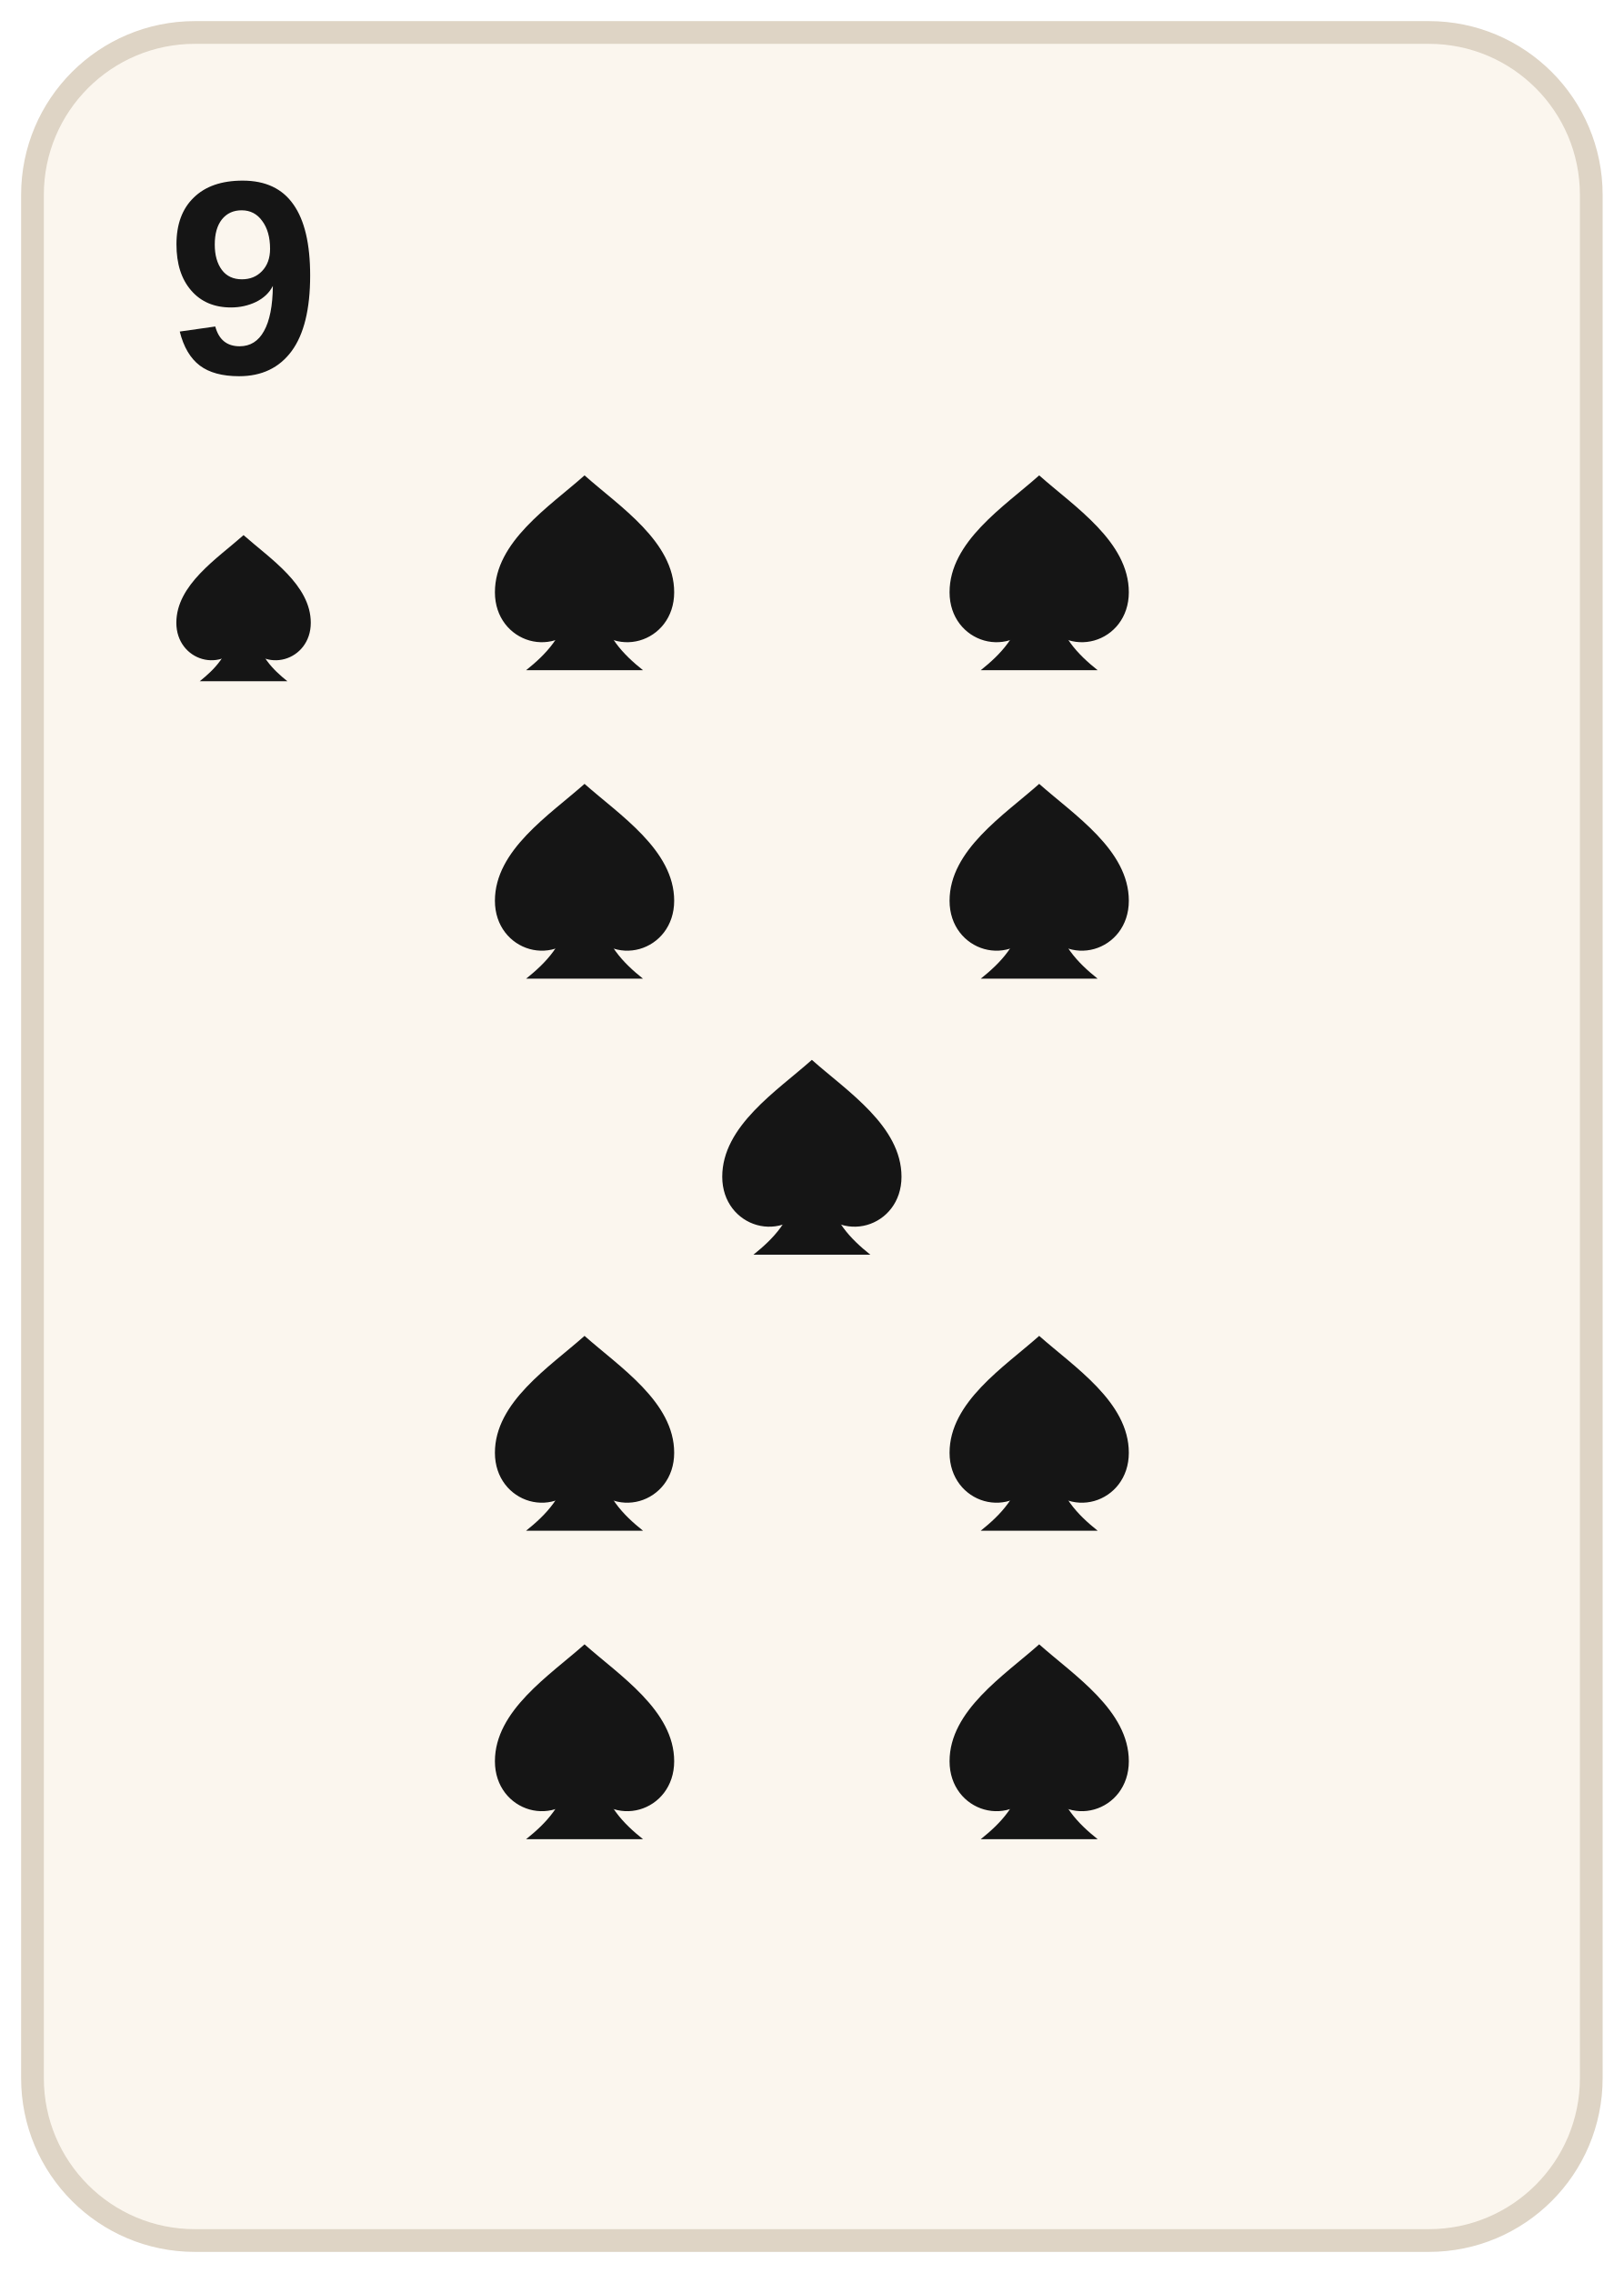
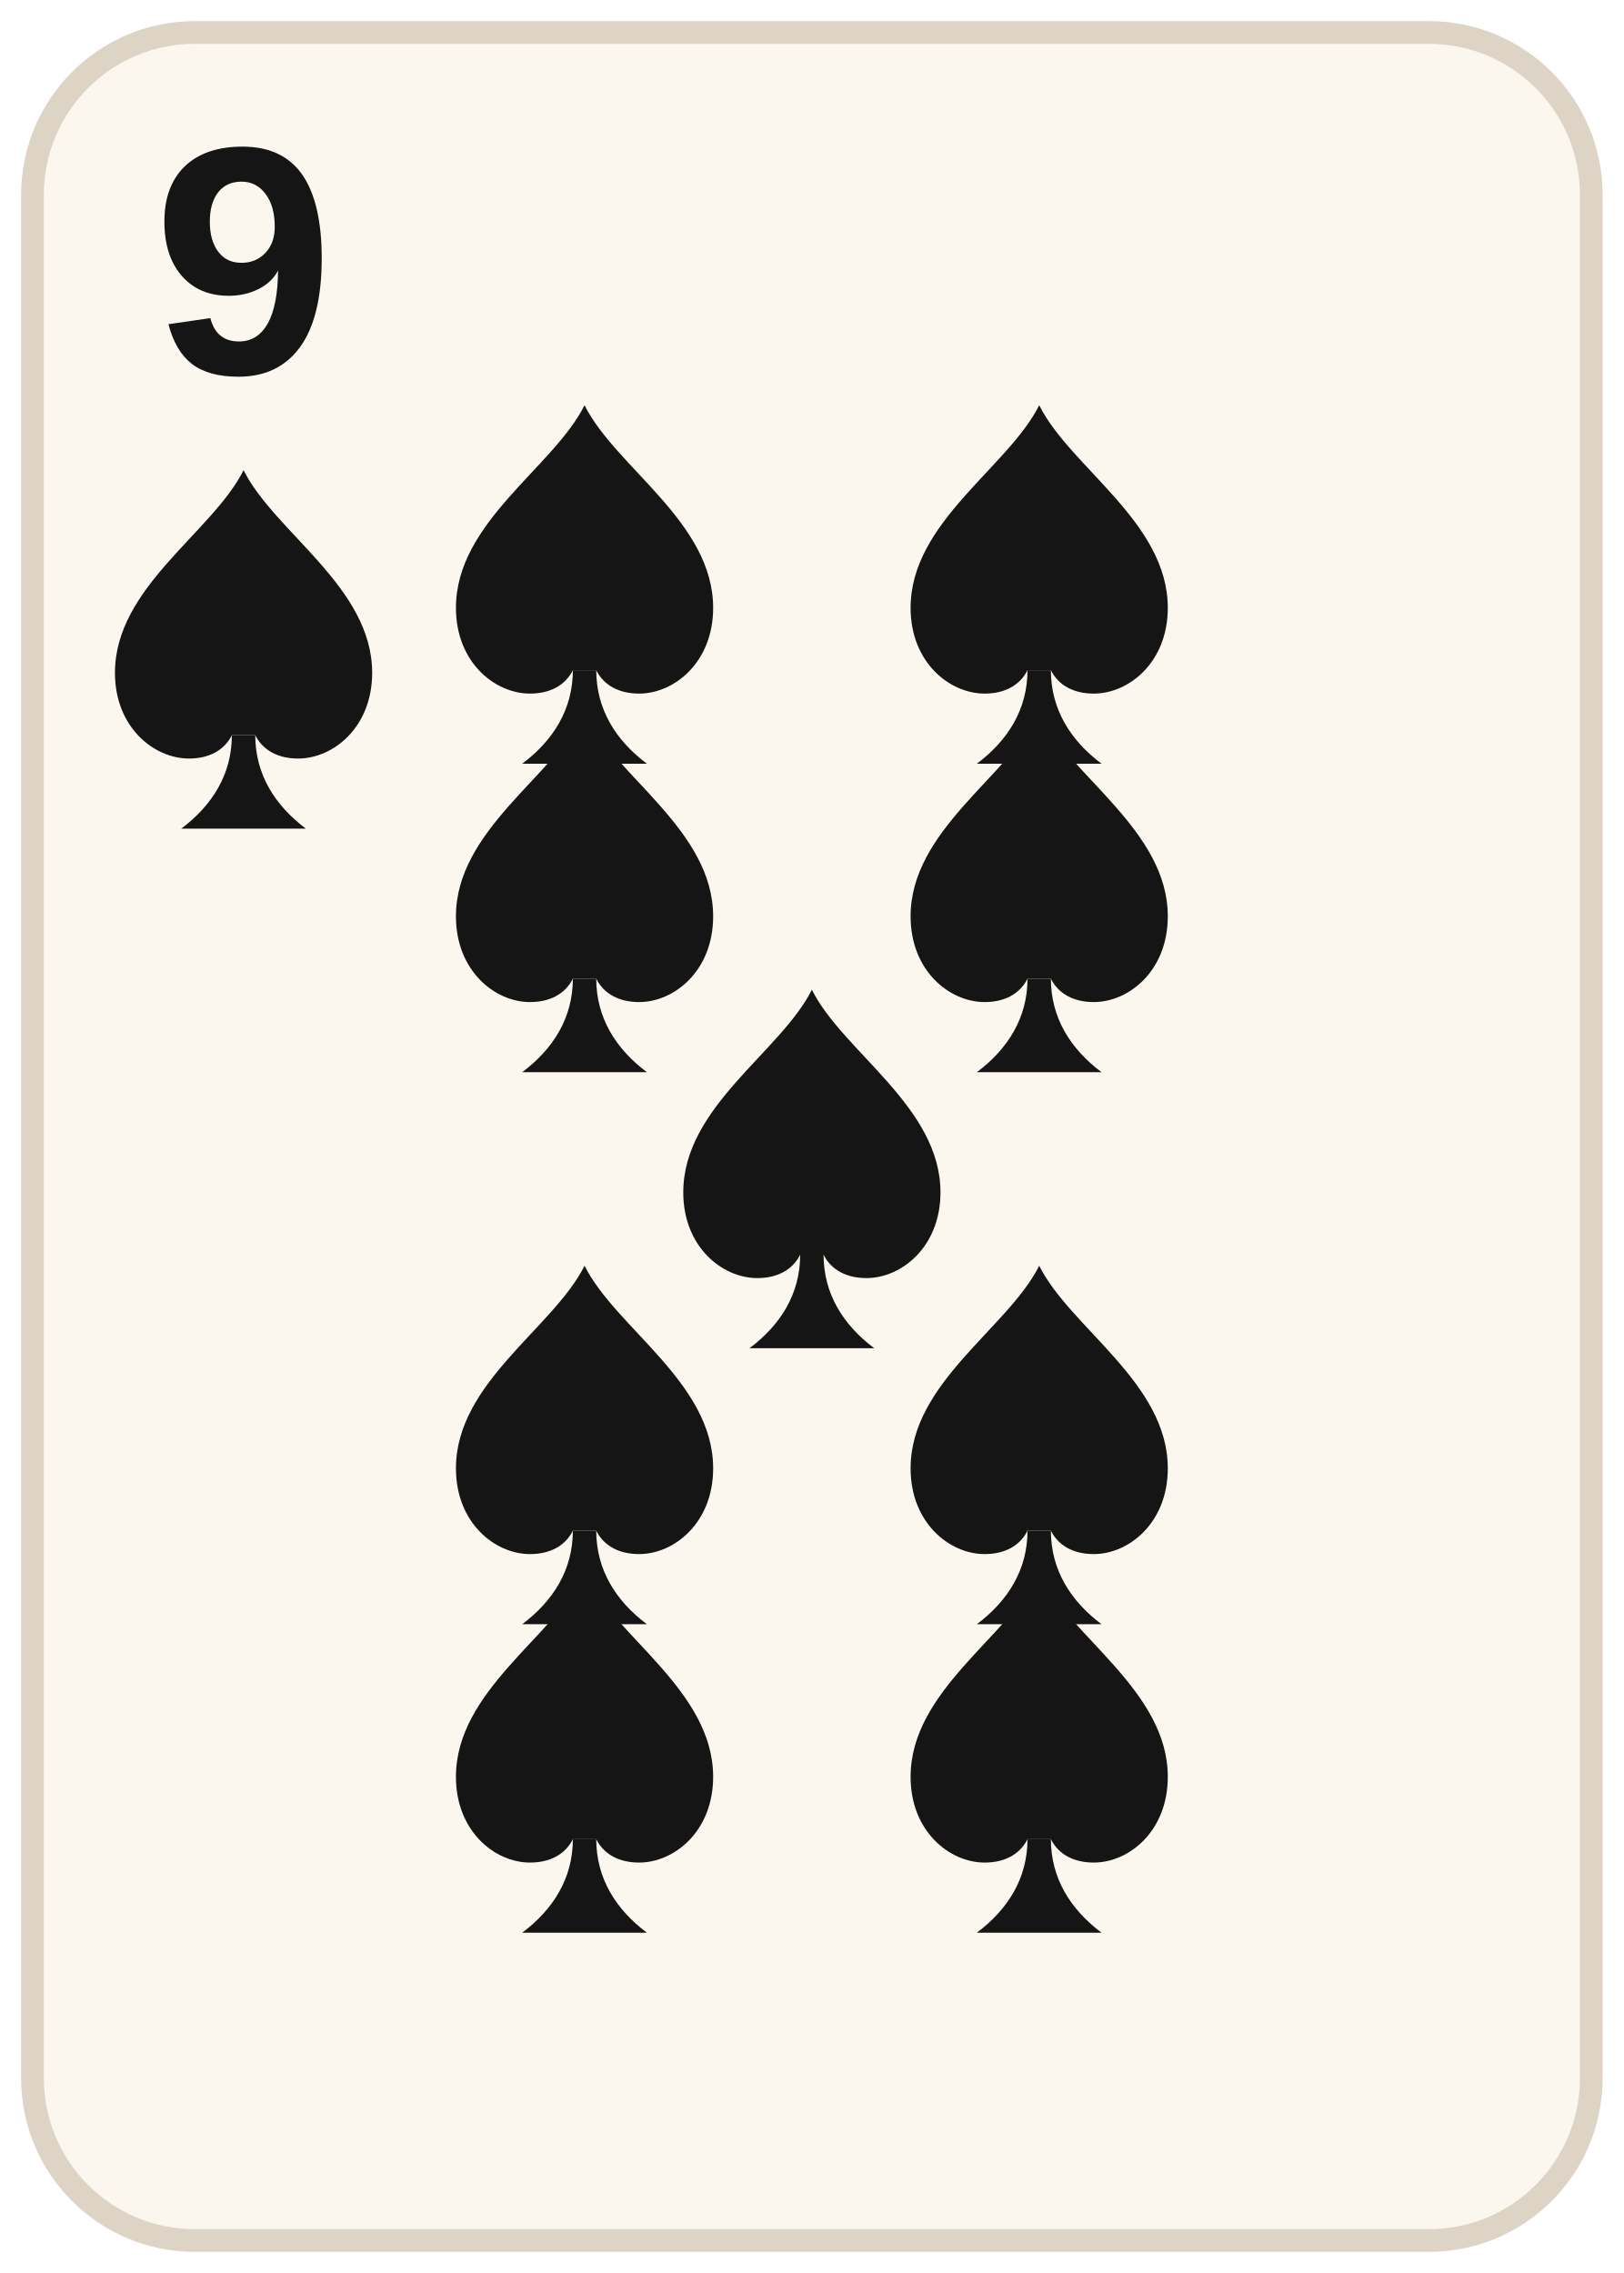
<svg xmlns="http://www.w3.org/2000/svg" viewBox="0 0 100 140" role="img" aria-label="9 of Spades">
  <rect x="2" y="2" width="96" height="136" rx="10" fill="#fbf6ee" stroke="#ded4c5" stroke-width="1.4" />
  <g font-family="Haskoy,-apple-system,BlinkMacSystemFont,'Segoe UI',Arial,sans-serif">
-     <text x="15" y="23" fill="#151515" font-size="17" font-weight="600" text-anchor="middle">9</text>
-     <g fill="#151515" transform="translate(15 38) scale(0.18)">
-       <path d="M0-28C-9-20-23-11-23 2c0 13 16 18 23 6 7 12 23 7 23-6C23-11 9-20 0-28Z" />
-       <path d="M-4 5c-1 8-6 13-11 17h30C10 18 5 13 4 5Z" />
+     <text x="15" y="23" fill="#151515" font-size="20" font-weight="700" text-anchor="middle">9</text>
+     <g fill="#151515" transform="translate(15 40) scale(0.24)">
+       <path d="M0-46C8-30 33-16 33 6 33 20 23 28 14 28 9 28 5 26 3 22L-3 22C-5 26-9 28-14 28-23 28-33 20-33 6-33-16-8-30 0-46Z" />
+       <path d="M-3 22C-3 32-8 40-16 46L16 46C8 40 3 32 3 22Z" />
    </g>
  </g>
  <g>
    <g fill="#151515" transform="translate(36 36) scale(0.24)">
-       <path d="M0-28C-9-20-23-11-23 2c0 13 16 18 23 6 7 12 23 7 23-6C23-11 9-20 0-28Z" />
-       <path d="M-4 5c-1 8-6 13-11 17h30C10 18 5 13 4 5Z" />
+       <path d="M0-46C8-30 33-16 33 6 33 20 23 28 14 28 9 28 5 26 3 22L-3 22C-5 26-9 28-14 28-23 28-33 20-33 6-33-16-8-30 0-46Z" />
+       <path d="M-3 22C-3 32-8 40-16 46L16 46C8 40 3 32 3 22Z" />
    </g>
    <g fill="#151515" transform="translate(64 36) scale(0.24)">
-       <path d="M0-28C-9-20-23-11-23 2c0 13 16 18 23 6 7 12 23 7 23-6C23-11 9-20 0-28Z" />
-       <path d="M-4 5c-1 8-6 13-11 17h30C10 18 5 13 4 5Z" />
+       <path d="M0-46C8-30 33-16 33 6 33 20 23 28 14 28 9 28 5 26 3 22L-3 22C-5 26-9 28-14 28-23 28-33 20-33 6-33-16-8-30 0-46Z" />
+       <path d="M-3 22C-3 32-8 40-16 46L16 46C8 40 3 32 3 22Z" />
    </g>
    <g fill="#151515" transform="translate(36 55) scale(0.24)">
-       <path d="M0-28C-9-20-23-11-23 2c0 13 16 18 23 6 7 12 23 7 23-6C23-11 9-20 0-28Z" />
-       <path d="M-4 5c-1 8-6 13-11 17h30C10 18 5 13 4 5Z" />
+       <path d="M0-46C8-30 33-16 33 6 33 20 23 28 14 28 9 28 5 26 3 22L-3 22C-5 26-9 28-14 28-23 28-33 20-33 6-33-16-8-30 0-46Z" />
+       <path d="M-3 22C-3 32-8 40-16 46L16 46C8 40 3 32 3 22Z" />
    </g>
    <g fill="#151515" transform="translate(64 55) scale(0.24)">
-       <path d="M0-28C-9-20-23-11-23 2c0 13 16 18 23 6 7 12 23 7 23-6C23-11 9-20 0-28Z" />
-       <path d="M-4 5c-1 8-6 13-11 17h30C10 18 5 13 4 5Z" />
+       <path d="M0-46C8-30 33-16 33 6 33 20 23 28 14 28 9 28 5 26 3 22L-3 22C-5 26-9 28-14 28-23 28-33 20-33 6-33-16-8-30 0-46Z" />
+       <path d="M-3 22C-3 32-8 40-16 46L16 46C8 40 3 32 3 22Z" />
    </g>
    <g fill="#151515" transform="translate(50 72) scale(0.24)">
-       <path d="M0-28C-9-20-23-11-23 2c0 13 16 18 23 6 7 12 23 7 23-6C23-11 9-20 0-28Z" />
-       <path d="M-4 5c-1 8-6 13-11 17h30C10 18 5 13 4 5Z" />
+       <path d="M0-46C8-30 33-16 33 6 33 20 23 28 14 28 9 28 5 26 3 22L-3 22C-5 26-9 28-14 28-23 28-33 20-33 6-33-16-8-30 0-46Z" />
+       <path d="M-3 22C-3 32-8 40-16 46L16 46C8 40 3 32 3 22Z" />
    </g>
    <g fill="#151515" transform="translate(36 89) scale(0.24)">
-       <path d="M0-28C-9-20-23-11-23 2c0 13 16 18 23 6 7 12 23 7 23-6C23-11 9-20 0-28Z" />
-       <path d="M-4 5c-1 8-6 13-11 17h30C10 18 5 13 4 5Z" />
+       <path d="M0-46C8-30 33-16 33 6 33 20 23 28 14 28 9 28 5 26 3 22L-3 22C-5 26-9 28-14 28-23 28-33 20-33 6-33-16-8-30 0-46Z" />
+       <path d="M-3 22C-3 32-8 40-16 46L16 46C8 40 3 32 3 22Z" />
    </g>
    <g fill="#151515" transform="translate(64 89) scale(0.24)">
-       <path d="M0-28C-9-20-23-11-23 2c0 13 16 18 23 6 7 12 23 7 23-6C23-11 9-20 0-28Z" />
-       <path d="M-4 5c-1 8-6 13-11 17h30C10 18 5 13 4 5Z" />
+       <path d="M0-46C8-30 33-16 33 6 33 20 23 28 14 28 9 28 5 26 3 22L-3 22C-5 26-9 28-14 28-23 28-33 20-33 6-33-16-8-30 0-46Z" />
+       <path d="M-3 22C-3 32-8 40-16 46L16 46C8 40 3 32 3 22Z" />
    </g>
    <g fill="#151515" transform="translate(36 108) scale(0.24)">
-       <path d="M0-28C-9-20-23-11-23 2c0 13 16 18 23 6 7 12 23 7 23-6C23-11 9-20 0-28Z" />
-       <path d="M-4 5c-1 8-6 13-11 17h30C10 18 5 13 4 5Z" />
+       <path d="M0-46C8-30 33-16 33 6 33 20 23 28 14 28 9 28 5 26 3 22L-3 22C-5 26-9 28-14 28-23 28-33 20-33 6-33-16-8-30 0-46Z" />
+       <path d="M-3 22C-3 32-8 40-16 46L16 46C8 40 3 32 3 22Z" />
    </g>
    <g fill="#151515" transform="translate(64 108) scale(0.24)">
-       <path d="M0-28C-9-20-23-11-23 2c0 13 16 18 23 6 7 12 23 7 23-6C23-11 9-20 0-28Z" />
-       <path d="M-4 5c-1 8-6 13-11 17h30C10 18 5 13 4 5Z" />
+       <path d="M0-46C8-30 33-16 33 6 33 20 23 28 14 28 9 28 5 26 3 22L-3 22C-5 26-9 28-14 28-23 28-33 20-33 6-33-16-8-30 0-46Z" />
+       <path d="M-3 22C-3 32-8 40-16 46L16 46C8 40 3 32 3 22Z" />
    </g>
  </g>
</svg>
